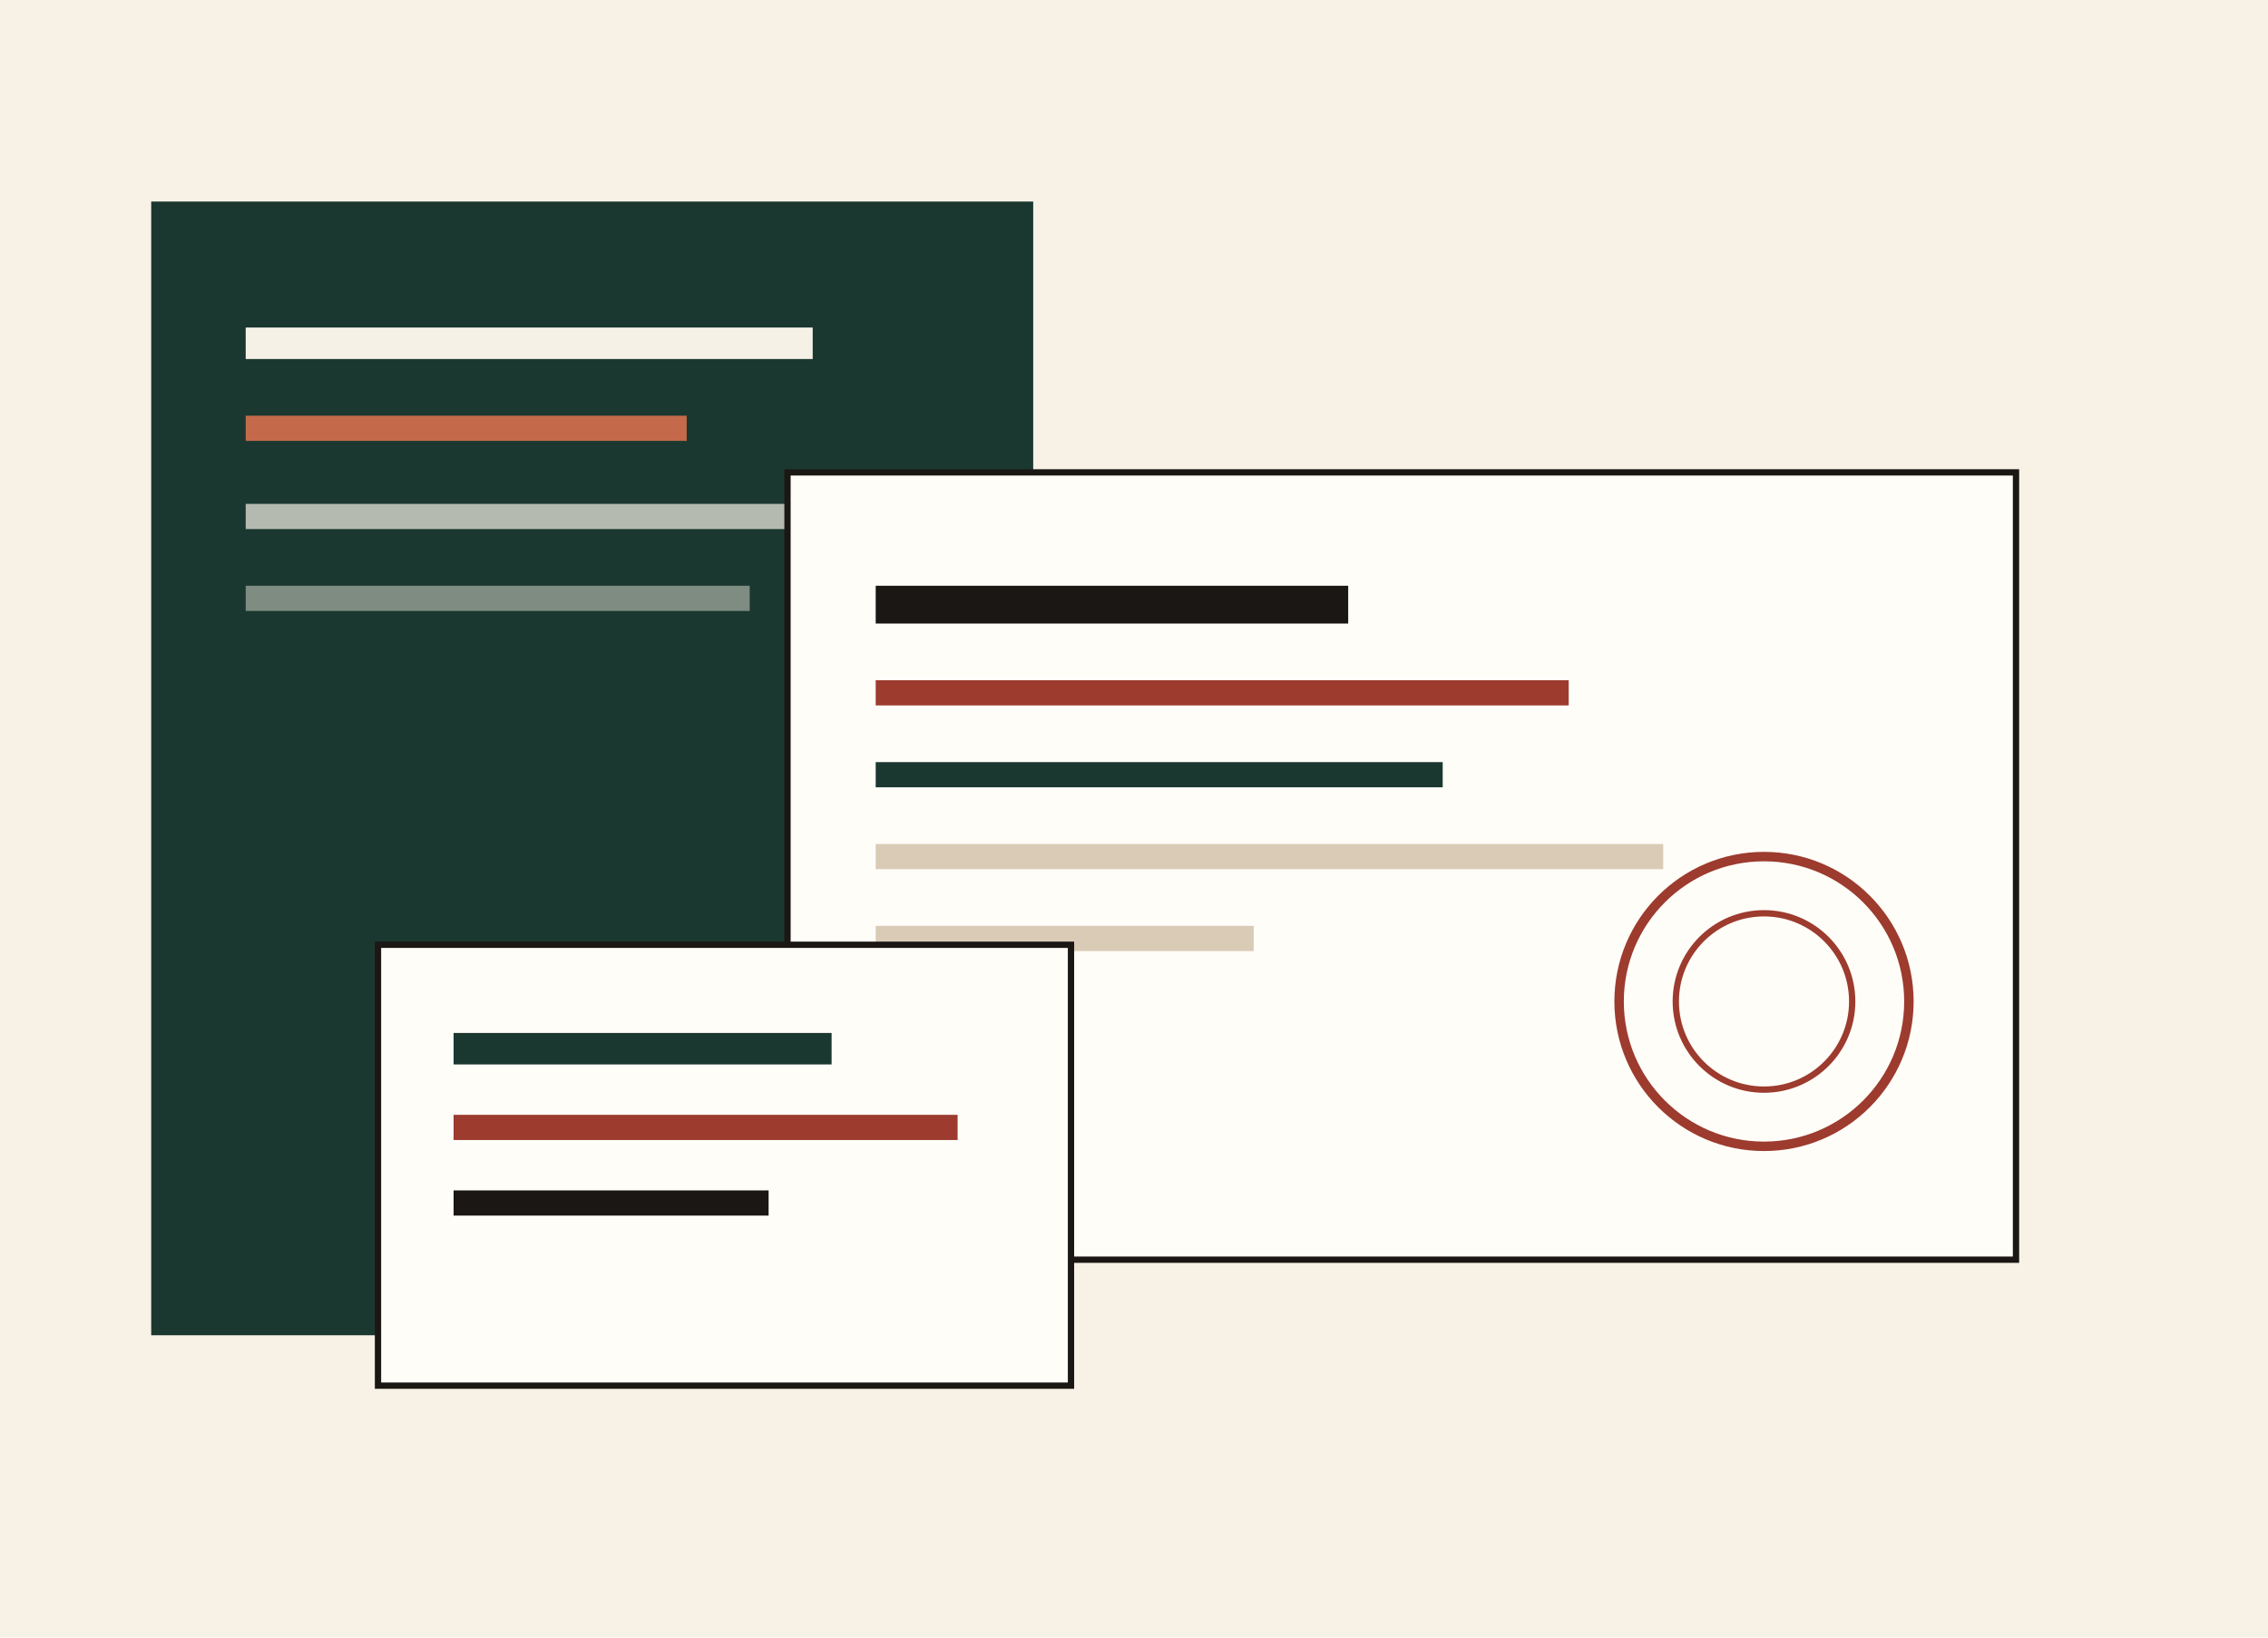
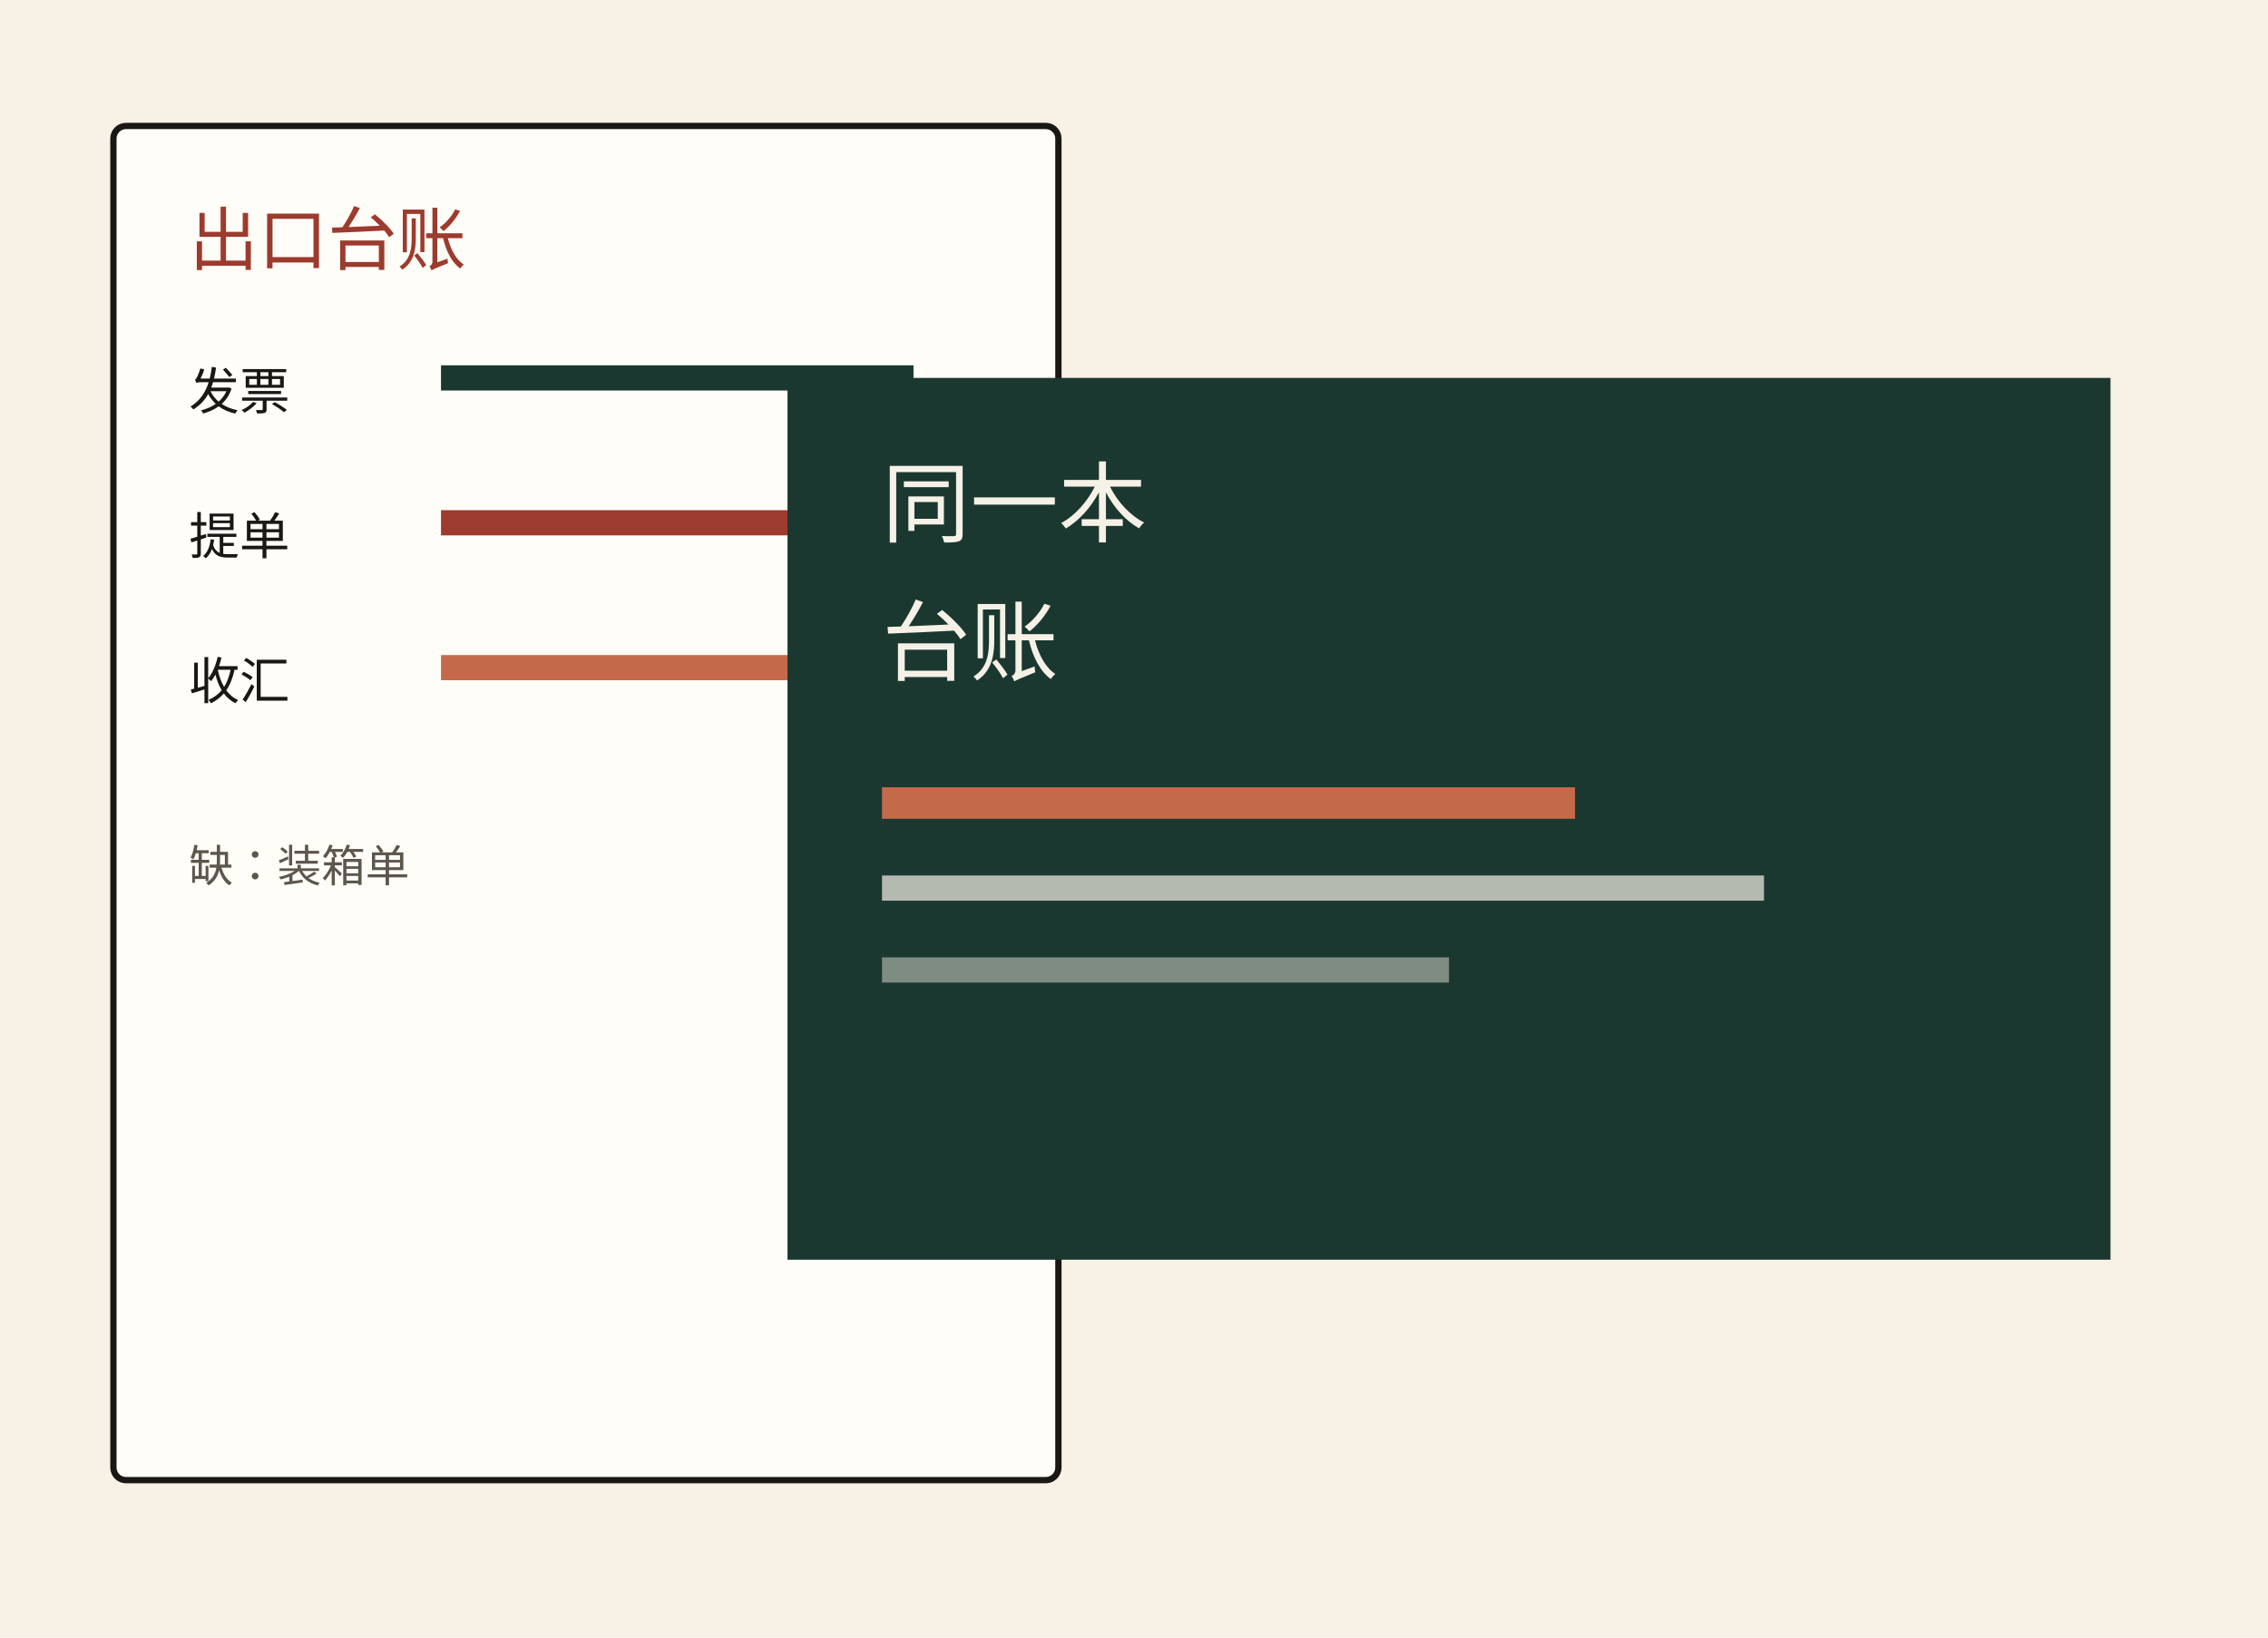
<svg xmlns="http://www.w3.org/2000/svg" viewBox="0 0 720 520">
  <rect width="720" height="520" fill="#f7f1e6" />
-   <rect x="48" y="64" width="280" height="360" fill="#1b3830" />
-   <rect x="78" y="104" width="180" height="10" fill="#f6f1e7" />
-   <rect x="78" y="132" width="140" height="8" fill="#c46a4a" />
-   <rect x="78" y="160" width="200" height="8" fill="#f6f1e7" opacity=".7" />
-   <rect x="78" y="186" width="160" height="8" fill="#f6f1e7" opacity=".45" />
-   <rect x="250" y="150" width="390" height="250" fill="#fffdf8" stroke="#1a1714" stroke-width="2" />
-   <rect x="278" y="186" width="150" height="12" fill="#1a1714" />
-   <rect x="278" y="216" width="220" height="8" fill="#9c3b2e" />
-   <rect x="278" y="242" width="180" height="8" fill="#1b3830" />
-   <rect x="278" y="268" width="250" height="8" fill="#d9cbb6" />
-   <rect x="278" y="294" width="120" height="8" fill="#d9cbb6" />
-   <circle cx="560" cy="318" r="46" fill="none" stroke="#9c3b2e" stroke-width="3" />
-   <circle cx="560" cy="318" r="28" fill="none" stroke="#9c3b2e" stroke-width="2" />
-   <rect x="120" y="300" width="220" height="140" fill="#fffdf8" stroke="#1a1714" stroke-width="2" />
-   <rect x="144" y="328" width="120" height="10" fill="#1b3830" />
-   <rect x="144" y="354" width="160" height="8" fill="#9c3b2e" />
-   <rect x="144" y="378" width="100" height="8" fill="#1a1714" />
+   <rect x="36" y="40" width="300" height="430" rx="4" fill="#fffdf8" stroke="#1a1714" stroke-width="2" />
+   <text x="60" y="84" fill="#9c3b2e" font-family="Georgia, serif" font-size="22">出口台账</text>
+   <text x="60" y="130" fill="#1a1714" font-family="sans-serif" font-size="16">发票</text>
+   <rect x="140" y="116" width="150" height="8" fill="#1b3830" />
+   <text x="60" y="176" fill="#1a1714" font-family="sans-serif" font-size="16">提单</text>
+   <rect x="140" y="162" width="120" height="8" fill="#9c3b2e" />
+   <text x="60" y="222" fill="#1a1714" font-family="sans-serif" font-size="16">收汇</text>
+   <rect x="140" y="208" width="160" height="8" fill="#c46a4a" />
+   <text x="60" y="280" fill="#5c564c" font-family="sans-serif" font-size="14">缺：装箱单</text>
+   <rect x="250" y="120" width="420" height="280" fill="#1b3830" />
+   <text x="280" y="170" fill="#f6f1e7" font-family="Georgia, serif" font-size="28">同一本</text>
+   <text x="280" y="214" fill="#f6f1e7" font-family="Georgia, serif" font-size="28">台账</text>
+   <rect x="280" y="250" width="220" height="10" fill="#c46a4a" />
+   <rect x="280" y="278" width="280" height="8" fill="#f6f1e7" opacity=".7" />
+   <rect x="280" y="304" width="180" height="8" fill="#f6f1e7" opacity=".45" />
</svg>
